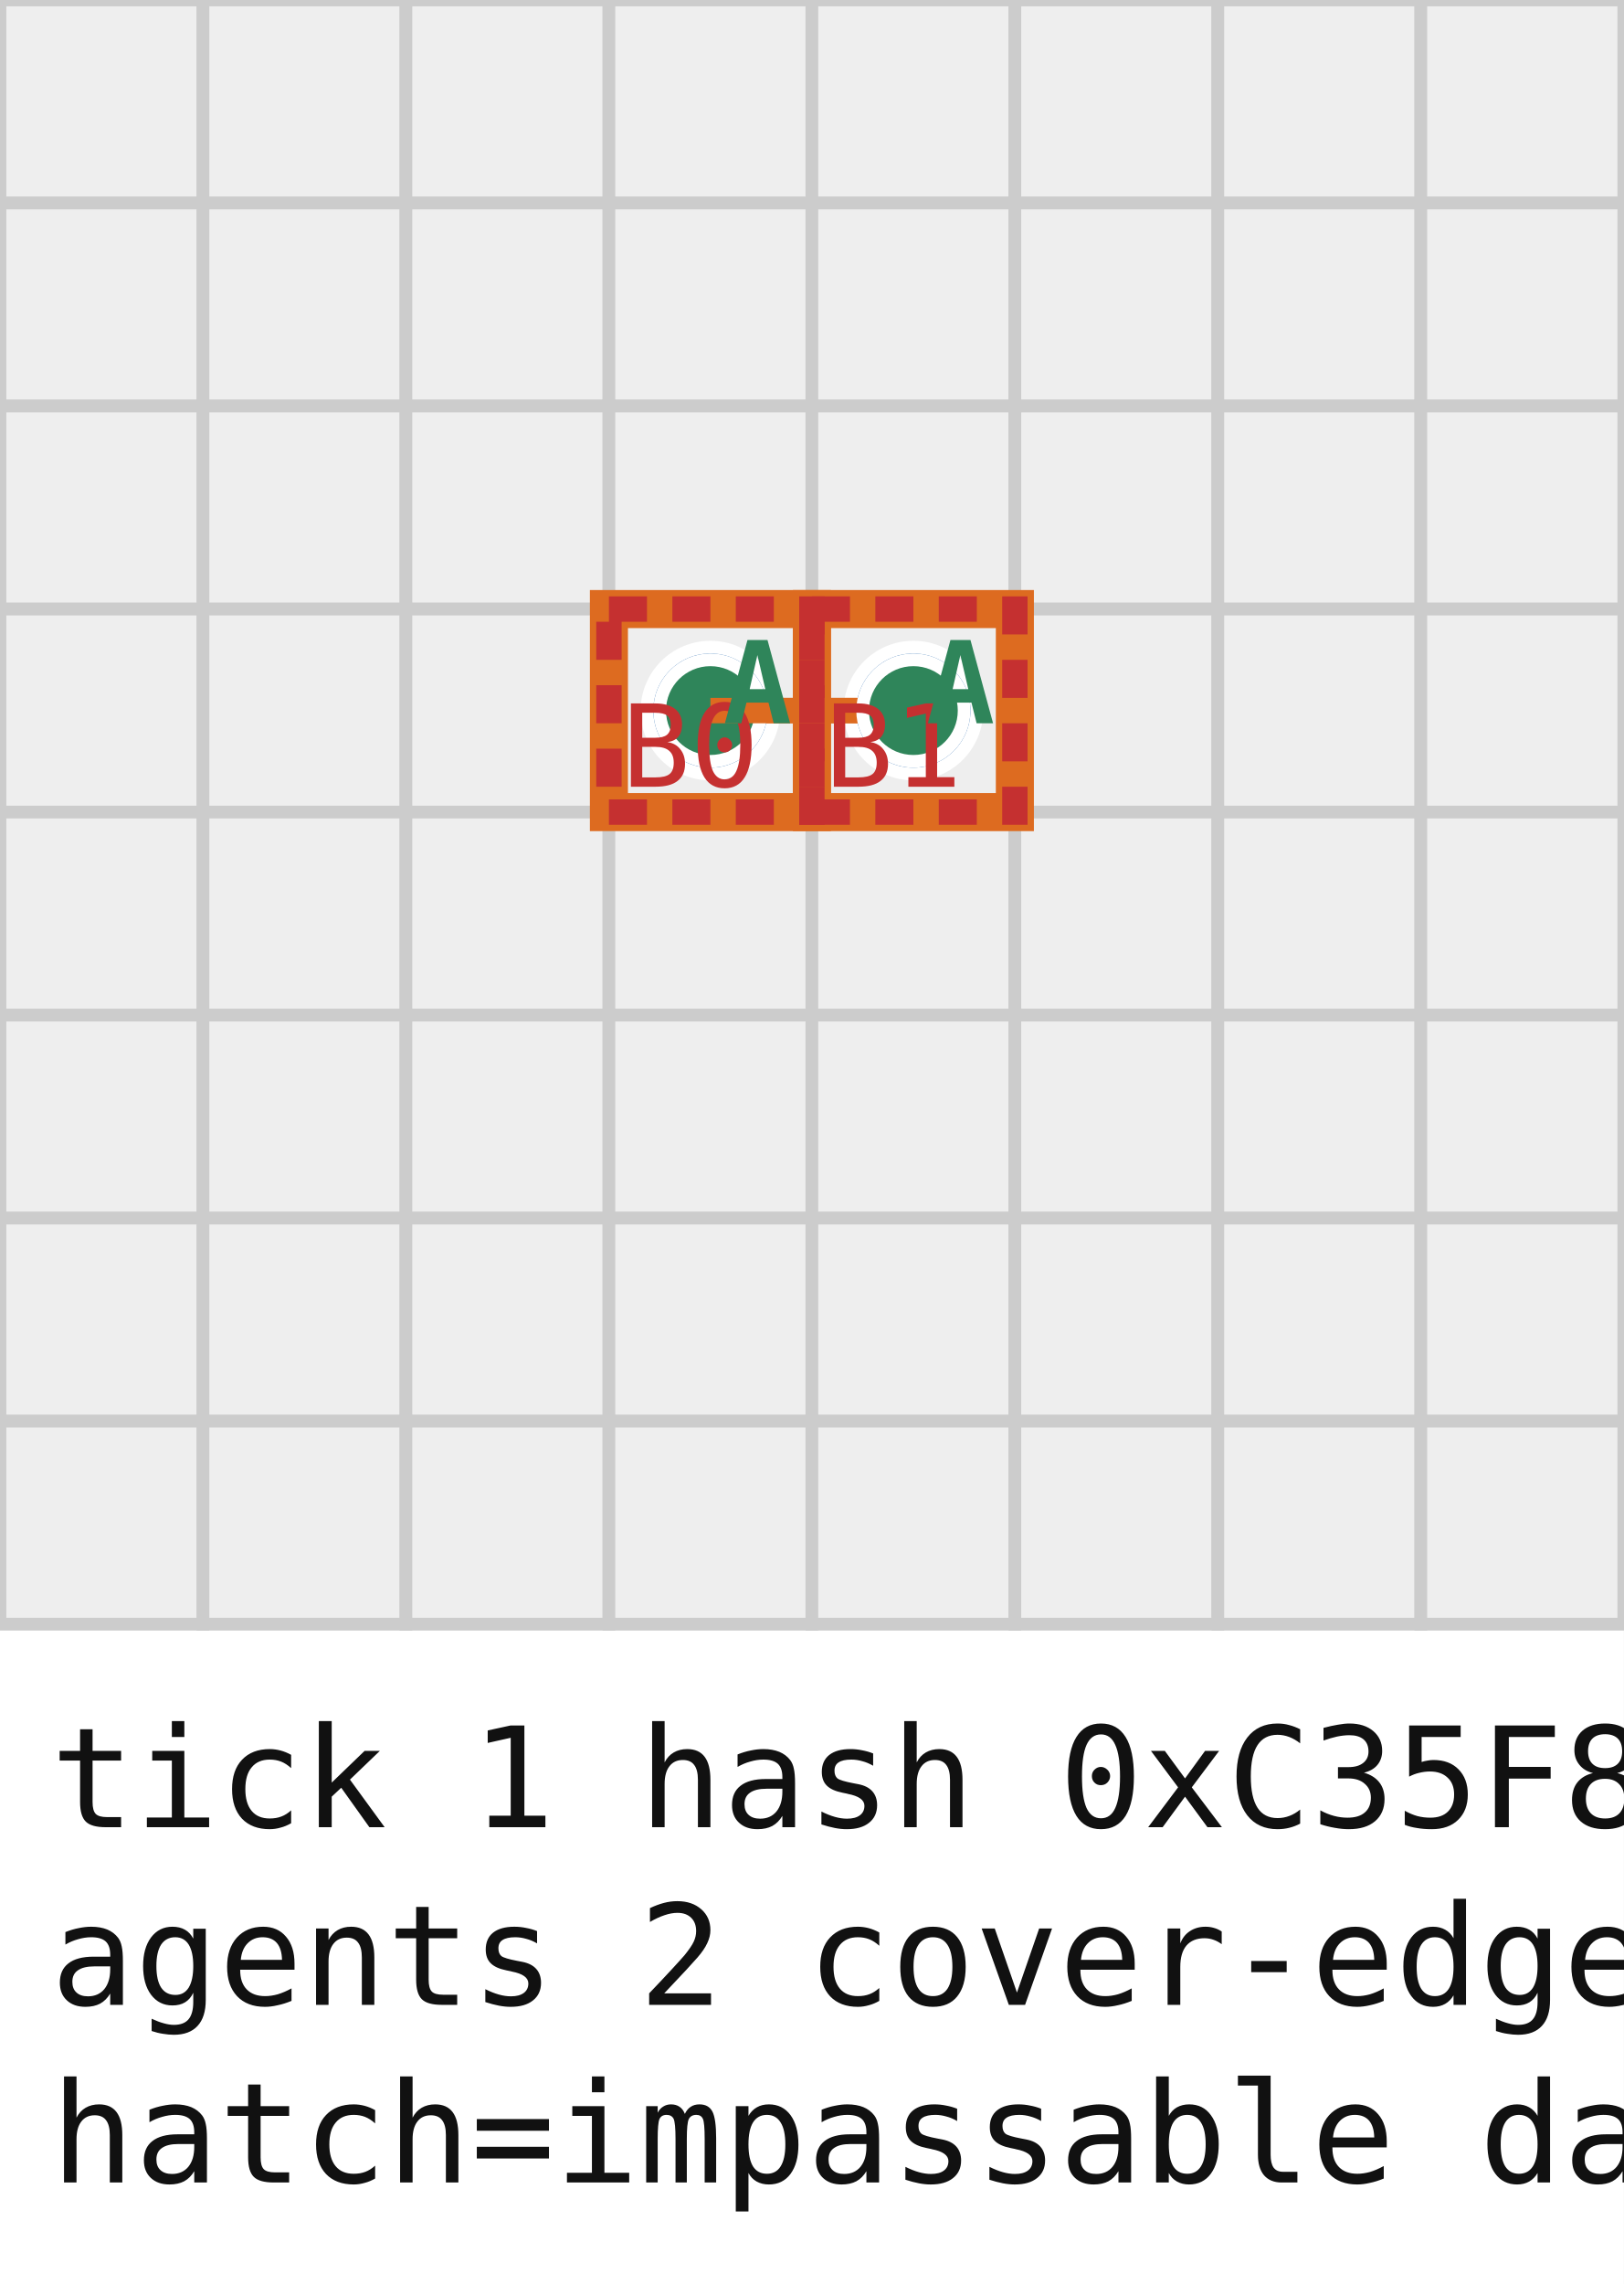
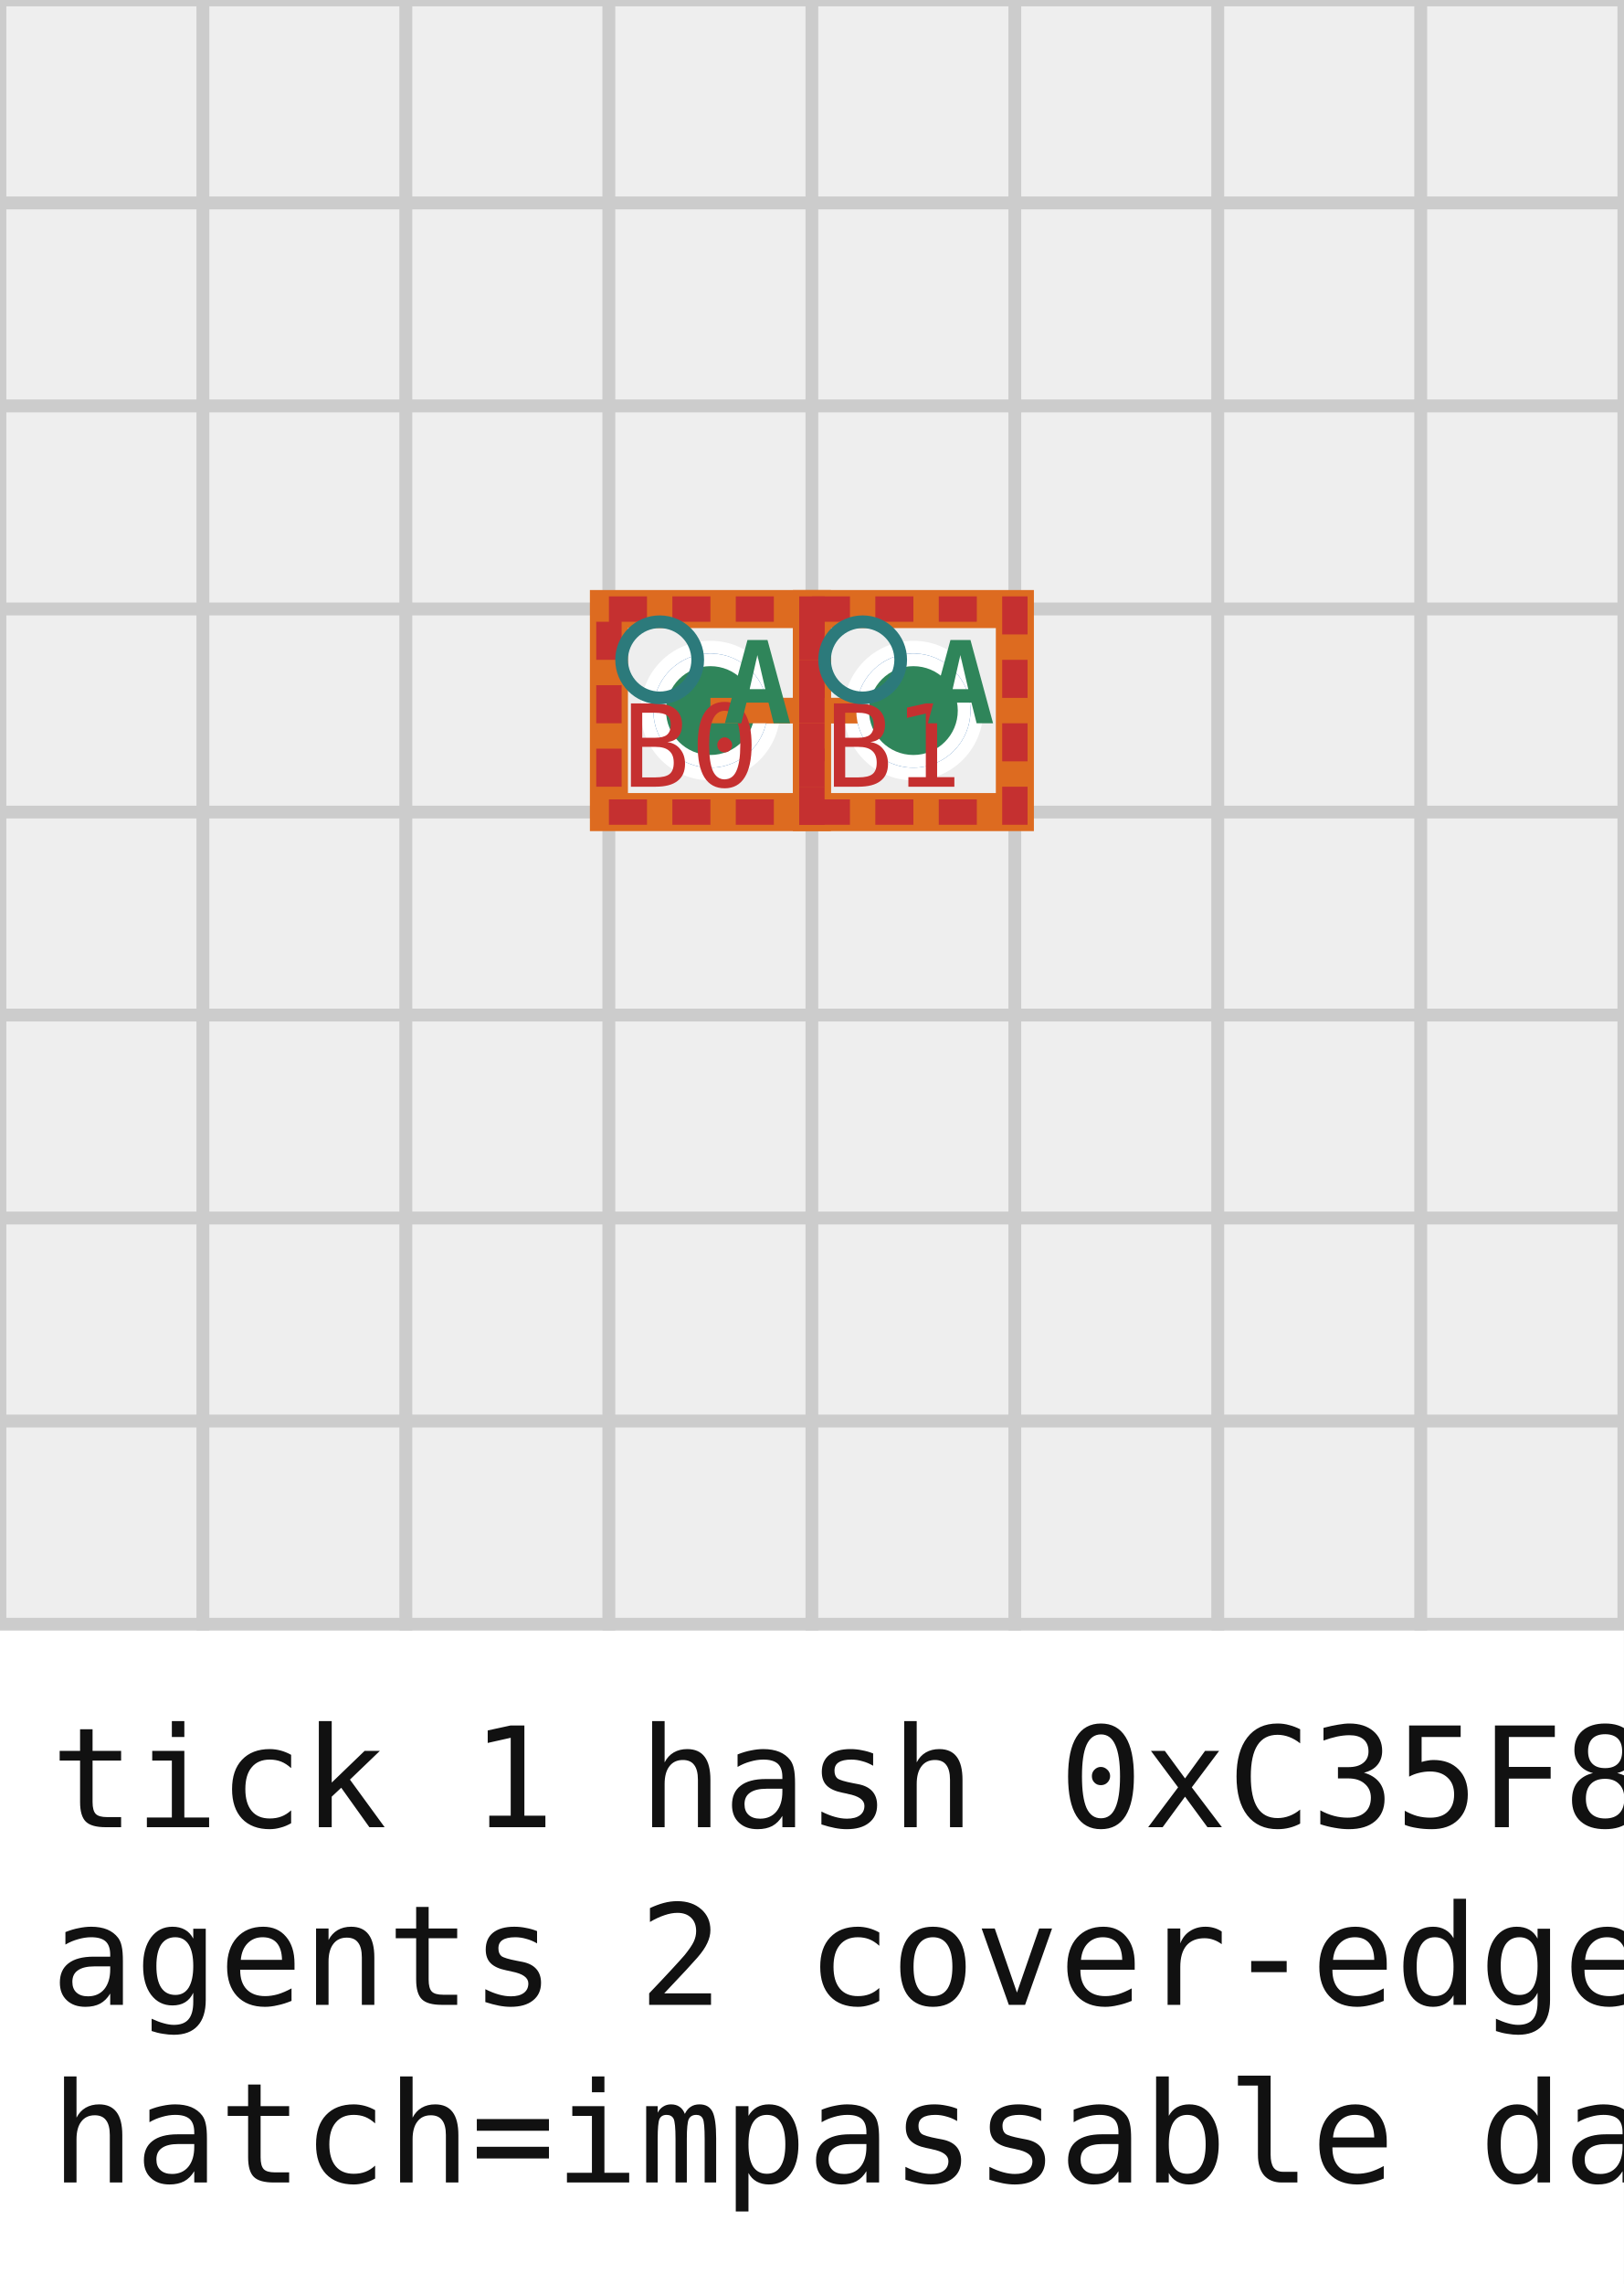
<svg xmlns="http://www.w3.org/2000/svg" width="128" height="180" viewBox="0 0 128 180">
  <defs>
    <pattern id="cw-hatch" width="4" height="4" patternUnits="userSpaceOnUse">
      <path d="M0,4 L4,0" stroke="#8a8a8a" stroke-width="1" />
    </pattern>
  </defs>
  <rect x="0" y="0" width="128" height="180" fill="#ffffff" />
  <rect x="0" y="0" width="16" height="16" fill="rgb(238,238,238)" stroke="#cccccc" stroke-width="1" />
  <rect x="16" y="0" width="16" height="16" fill="rgb(238,238,238)" stroke="#cccccc" stroke-width="1" />
  <rect x="32" y="0" width="16" height="16" fill="rgb(238,238,238)" stroke="#cccccc" stroke-width="1" />
  <rect x="48" y="0" width="16" height="16" fill="rgb(238,238,238)" stroke="#cccccc" stroke-width="1" />
  <rect x="64" y="0" width="16" height="16" fill="rgb(238,238,238)" stroke="#cccccc" stroke-width="1" />
  <rect x="80" y="0" width="16" height="16" fill="rgb(238,238,238)" stroke="#cccccc" stroke-width="1" />
  <rect x="96" y="0" width="16" height="16" fill="rgb(238,238,238)" stroke="#cccccc" stroke-width="1" />
  <rect x="112" y="0" width="16" height="16" fill="rgb(238,238,238)" stroke="#cccccc" stroke-width="1" />
  <rect x="0" y="16" width="16" height="16" fill="rgb(238,238,238)" stroke="#cccccc" stroke-width="1" />
  <rect x="16" y="16" width="16" height="16" fill="rgb(238,238,238)" stroke="#cccccc" stroke-width="1" />
  <rect x="32" y="16" width="16" height="16" fill="rgb(238,238,238)" stroke="#cccccc" stroke-width="1" />
  <rect x="48" y="16" width="16" height="16" fill="rgb(238,238,238)" stroke="#cccccc" stroke-width="1" />
  <rect x="64" y="16" width="16" height="16" fill="rgb(238,238,238)" stroke="#cccccc" stroke-width="1" />
  <rect x="80" y="16" width="16" height="16" fill="rgb(238,238,238)" stroke="#cccccc" stroke-width="1" />
  <rect x="96" y="16" width="16" height="16" fill="rgb(238,238,238)" stroke="#cccccc" stroke-width="1" />
  <rect x="112" y="16" width="16" height="16" fill="rgb(238,238,238)" stroke="#cccccc" stroke-width="1" />
  <rect x="0" y="32" width="16" height="16" fill="rgb(238,238,238)" stroke="#cccccc" stroke-width="1" />
  <rect x="16" y="32" width="16" height="16" fill="rgb(238,238,238)" stroke="#cccccc" stroke-width="1" />
  <rect x="32" y="32" width="16" height="16" fill="rgb(238,238,238)" stroke="#cccccc" stroke-width="1" />
  <rect x="48" y="32" width="16" height="16" fill="rgb(238,238,238)" stroke="#cccccc" stroke-width="1" />
  <rect x="64" y="32" width="16" height="16" fill="rgb(238,238,238)" stroke="#cccccc" stroke-width="1" />
  <rect x="80" y="32" width="16" height="16" fill="rgb(238,238,238)" stroke="#cccccc" stroke-width="1" />
  <rect x="96" y="32" width="16" height="16" fill="rgb(238,238,238)" stroke="#cccccc" stroke-width="1" />
  <rect x="112" y="32" width="16" height="16" fill="rgb(238,238,238)" stroke="#cccccc" stroke-width="1" />
  <rect x="0" y="48" width="16" height="16" fill="rgb(238,238,238)" stroke="#cccccc" stroke-width="1" />
  <rect x="16" y="48" width="16" height="16" fill="rgb(238,238,238)" stroke="#cccccc" stroke-width="1" />
  <rect x="32" y="48" width="16" height="16" fill="rgb(238,238,238)" stroke="#cccccc" stroke-width="1" />
  <rect x="48" y="48" width="16" height="16" fill="rgb(238,238,238)" stroke="#cccccc" stroke-width="1" />
  <rect x="64" y="48" width="16" height="16" fill="rgb(238,238,238)" stroke="#cccccc" stroke-width="1" />
  <rect x="80" y="48" width="16" height="16" fill="rgb(238,238,238)" stroke="#cccccc" stroke-width="1" />
  <rect x="96" y="48" width="16" height="16" fill="rgb(238,238,238)" stroke="#cccccc" stroke-width="1" />
  <rect x="112" y="48" width="16" height="16" fill="rgb(238,238,238)" stroke="#cccccc" stroke-width="1" />
  <rect x="0" y="64" width="16" height="16" fill="rgb(238,238,238)" stroke="#cccccc" stroke-width="1" />
  <rect x="16" y="64" width="16" height="16" fill="rgb(238,238,238)" stroke="#cccccc" stroke-width="1" />
  <rect x="32" y="64" width="16" height="16" fill="rgb(238,238,238)" stroke="#cccccc" stroke-width="1" />
  <rect x="48" y="64" width="16" height="16" fill="rgb(238,238,238)" stroke="#cccccc" stroke-width="1" />
  <rect x="64" y="64" width="16" height="16" fill="rgb(238,238,238)" stroke="#cccccc" stroke-width="1" />
  <rect x="80" y="64" width="16" height="16" fill="rgb(238,238,238)" stroke="#cccccc" stroke-width="1" />
  <rect x="96" y="64" width="16" height="16" fill="rgb(238,238,238)" stroke="#cccccc" stroke-width="1" />
  <rect x="112" y="64" width="16" height="16" fill="rgb(238,238,238)" stroke="#cccccc" stroke-width="1" />
  <rect x="0" y="80" width="16" height="16" fill="rgb(238,238,238)" stroke="#cccccc" stroke-width="1" />
  <rect x="16" y="80" width="16" height="16" fill="rgb(238,238,238)" stroke="#cccccc" stroke-width="1" />
  <rect x="32" y="80" width="16" height="16" fill="rgb(238,238,238)" stroke="#cccccc" stroke-width="1" />
  <rect x="48" y="80" width="16" height="16" fill="rgb(238,238,238)" stroke="#cccccc" stroke-width="1" />
  <rect x="64" y="80" width="16" height="16" fill="rgb(238,238,238)" stroke="#cccccc" stroke-width="1" />
  <rect x="80" y="80" width="16" height="16" fill="rgb(238,238,238)" stroke="#cccccc" stroke-width="1" />
  <rect x="96" y="80" width="16" height="16" fill="rgb(238,238,238)" stroke="#cccccc" stroke-width="1" />
  <rect x="112" y="80" width="16" height="16" fill="rgb(238,238,238)" stroke="#cccccc" stroke-width="1" />
  <rect x="0" y="96" width="16" height="16" fill="rgb(238,238,238)" stroke="#cccccc" stroke-width="1" />
  <rect x="16" y="96" width="16" height="16" fill="rgb(238,238,238)" stroke="#cccccc" stroke-width="1" />
  <rect x="32" y="96" width="16" height="16" fill="rgb(238,238,238)" stroke="#cccccc" stroke-width="1" />
  <rect x="48" y="96" width="16" height="16" fill="rgb(238,238,238)" stroke="#cccccc" stroke-width="1" />
  <rect x="64" y="96" width="16" height="16" fill="rgb(238,238,238)" stroke="#cccccc" stroke-width="1" />
  <rect x="80" y="96" width="16" height="16" fill="rgb(238,238,238)" stroke="#cccccc" stroke-width="1" />
  <rect x="96" y="96" width="16" height="16" fill="rgb(238,238,238)" stroke="#cccccc" stroke-width="1" />
  <rect x="112" y="96" width="16" height="16" fill="rgb(238,238,238)" stroke="#cccccc" stroke-width="1" />
  <rect x="0" y="112" width="16" height="16" fill="rgb(238,238,238)" stroke="#cccccc" stroke-width="1" />
  <rect x="16" y="112" width="16" height="16" fill="rgb(238,238,238)" stroke="#cccccc" stroke-width="1" />
  <rect x="32" y="112" width="16" height="16" fill="rgb(238,238,238)" stroke="#cccccc" stroke-width="1" />
  <rect x="48" y="112" width="16" height="16" fill="rgb(238,238,238)" stroke="#cccccc" stroke-width="1" />
  <rect x="64" y="112" width="16" height="16" fill="rgb(238,238,238)" stroke="#cccccc" stroke-width="1" />
  <rect x="80" y="112" width="16" height="16" fill="rgb(238,238,238)" stroke="#cccccc" stroke-width="1" />
  <rect x="96" y="112" width="16" height="16" fill="rgb(238,238,238)" stroke="#cccccc" stroke-width="1" />
  <rect x="112" y="112" width="16" height="16" fill="rgb(238,238,238)" stroke="#cccccc" stroke-width="1" />
  <rect x="64" y="48" width="16" height="16" fill="none" stroke="#d69e2e" stroke-width="2" />
  <rect x="48" y="48" width="16" height="16" fill="none" stroke="#d69e2e" stroke-width="2" />
+   <rect x="64" y="48" width="16" height="16" fill="none" stroke="#d69e2e" stroke-width="2" />
+   <rect x="48" y="48" width="16" height="16" fill="none" stroke="#d69e2e" stroke-width="2" />
  <rect x="48" y="48" width="16" height="16" fill="none" stroke="#d69e2e" stroke-width="2" />
  <rect x="64" y="48" width="16" height="16" fill="none" stroke="#d69e2e" stroke-width="2" />
  <rect x="64" y="48" width="16" height="16" fill="none" stroke="#d69e2e" stroke-width="2" />
  <rect x="48" y="48" width="16" height="16" fill="none" stroke="#d69e2e" stroke-width="2" />
  <line x1="56" y1="56" x2="72" y2="56" stroke="#2b6cb0" stroke-width="1" stroke-dasharray="3,2" />
  <circle cx="56" cy="56" r="5" fill="#2b6cb0" stroke="#ffffff" stroke-width="1" />
  <line x1="72" y1="56" x2="56" y2="56" stroke="#2b6cb0" stroke-width="1" stroke-dasharray="3,2" />
  <circle cx="72" cy="56" r="5" fill="#2b6cb0" stroke="#ffffff" stroke-width="1" />
  <polyline points="56,56 72,56" fill="none" stroke="#dd6b20" stroke-width="2" />
  <circle cx="56" cy="56" r="4" fill="#2f855a" stroke="#ffffff" stroke-width="1" />
  <rect x="64" y="48" width="16" height="16" fill="none" stroke="#dd6b20" stroke-width="3" />
  <polyline points="72,56 56,56" fill="none" stroke="#dd6b20" stroke-width="2" />
  <circle cx="72" cy="56" r="4" fill="#2f855a" stroke="#ffffff" stroke-width="1" />
  <rect x="48" y="48" width="16" height="16" fill="none" stroke="#dd6b20" stroke-width="3" />
  <rect x="64" y="48" width="16" height="16" fill="none" stroke="#c53030" stroke-width="2" stroke-dasharray="3,2" />
  <text x="65" y="62" font-family="monospace" font-size="9" fill="#c53030">B1</text>
  <rect x="48" y="48" width="16" height="16" fill="none" stroke="#c53030" stroke-width="2" stroke-dasharray="3,2" />
  <text x="49" y="62" font-family="monospace" font-size="9" fill="#c53030">B0</text>
  <text x="57" y="57" font-family="monospace" font-size="9" font-weight="bold" fill="#2f855a">A</text>
  <text x="73" y="57" font-family="monospace" font-size="9" font-weight="bold" fill="#2f855a">A</text>
+   <circle cx="52" cy="52" r="3" fill="none" stroke="#2c7a7b" stroke-width="1" />
+   <circle cx="68" cy="52" r="3" fill="none" stroke="#2c7a7b" stroke-width="1" />
  <text x="4" y="144" font-family="monospace" font-size="11" fill="#111111">tick 1  hash 0xC35F8FD177938F39  draws 0</text>
-   <text x="4" y="158" font-family="monospace" font-size="11" fill="#111111">agents 2  cover-edges 0  events 6</text>
+   <text x="4" y="158" font-family="monospace" font-size="11" fill="#111111">agents 2  cover-edges 0  events 8</text>
  <text x="4" y="172" font-family="monospace" font-size="11" fill="#111111">hatch=impassable  dark border=opaque  darker fill=higher elevation  triangle=cover  circle=agent</text>
</svg>
